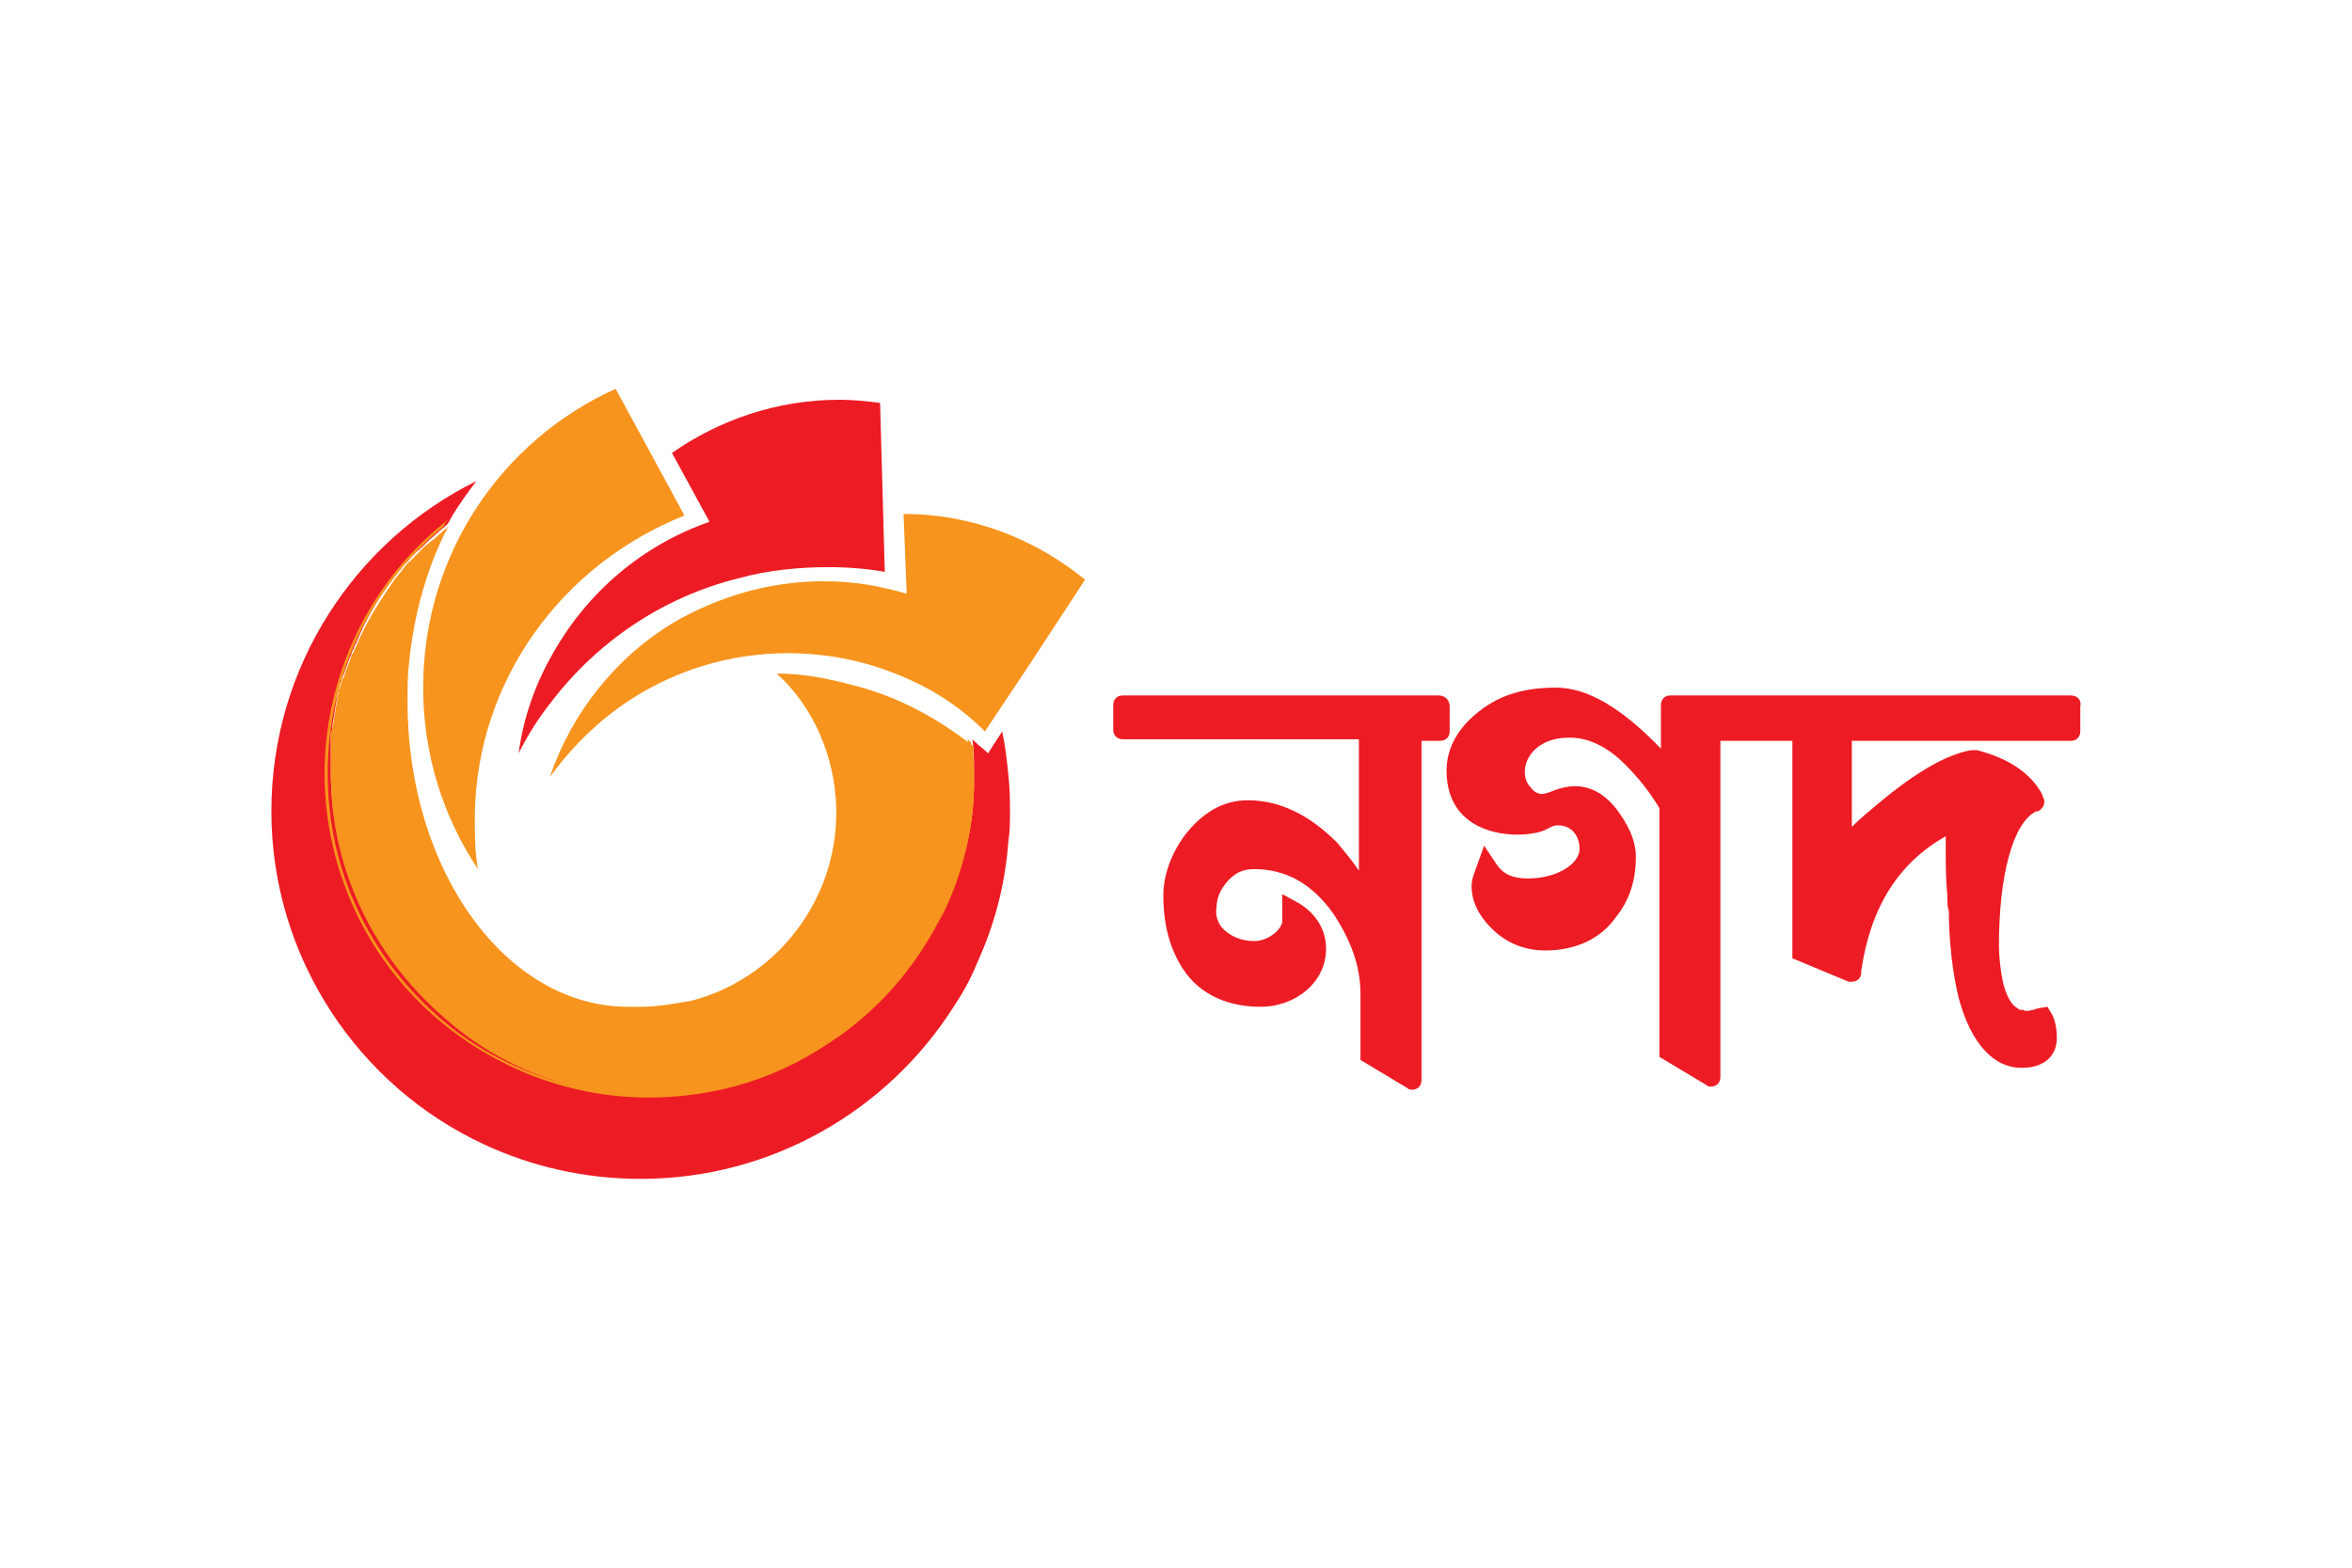
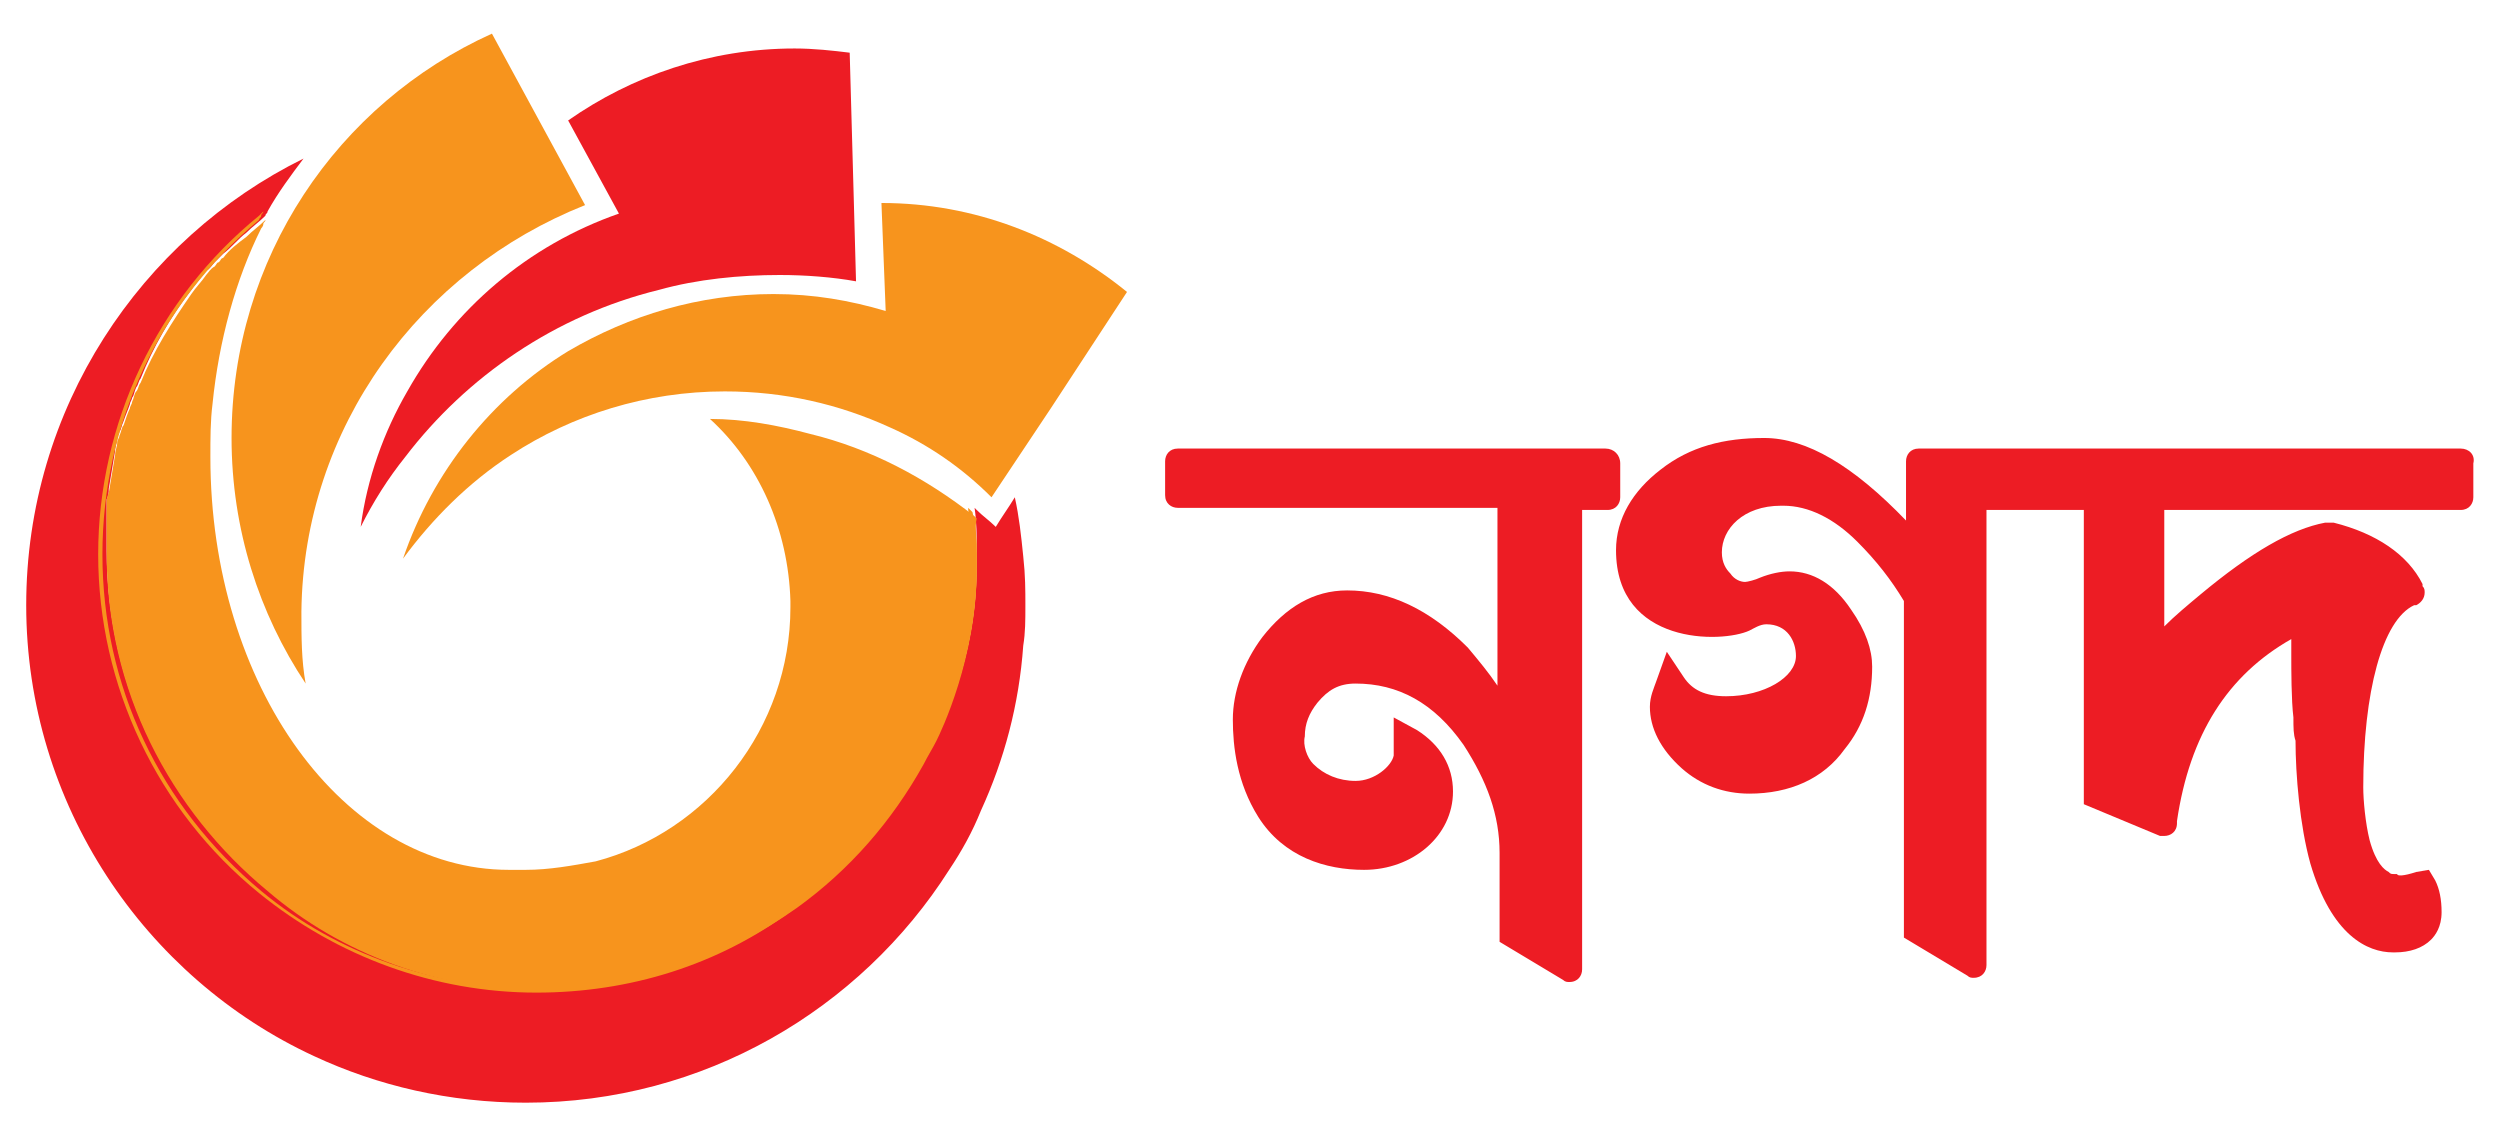
- <svg xmlns="http://www.w3.org/2000/svg" height="56" width="84" xml:space="preserve" y="0" x="0" id="Layer_1" version="1.1" viewBox="-45 -32.758 390 196.549">
-   <style id="style1431" type="text/css">.st0{fill:#eb2329}.st1{fill:#f89621}</style>
-   <style type="text/css" id="style1431-6">.st0{fill:#eb2329}.st1{fill:#f89621}</style>
-   <style type="text/css" id="style1384">.st0{fill:#ed1c24}.st1{fill:#f7941d}</style>
-   <g transform="translate(-1266.194 -110.295) scale(2.59472)" id="g1438">
-     <g id="g1406" transform="translate(481.988 41.407)">
-       <g id="g1390">
-         <path id="path1386" d="M80.6 20.7H60.4c-.4 0-.6.3-.6.6v1.6c0 .4.3.6.6.6h15.1v8.4c-.4-.6-.9-1.2-1.4-1.8-1.8-1.8-3.7-2.7-5.7-2.7-1.6 0-2.9.8-4 2.2-.9 1.2-1.4 2.6-1.4 3.9 0 1.3.2 3 1.2 4.6 1.2 1.9 3.2 2.5 5 2.5 2.3 0 4.2-1.6 4.2-3.7 0-1.2-.6-2.2-1.7-2.9l-1.1-.6v1.8c-.1.5-.9 1.2-1.8 1.2-.8 0-1.5-.3-2-.8-.3-.3-.5-.9-.4-1.3 0-.6.2-1.1.6-1.6.5-.6 1-.9 1.8-.9 2 0 3.7.9 5.1 2.9 1.1 1.7 1.7 3.3 1.7 5.1V44l3 1.8c.1.1.2.1.3.1.4 0 .6-.3.6-.6V23.6h1.2c.4 0 .6-.3.6-.6v-1.6c0-.4-.3-.7-.7-.7z" class="st0" fill="#ed1c24" />
-         <path id="path1388" d="M121 20.7H95.4c-.4 0-.6.3-.6.6v2.8c-2.5-2.6-4.7-3.9-6.7-3.9-1.9 0-3.5.4-4.9 1.5-1.3 1-2.1 2.3-2.1 3.8 0 4.5 5 4.4 6.3 3.8.2-.1.5-.3.8-.3 1 0 1.4.8 1.4 1.5 0 1-1.5 1.9-3.3 1.9-1 0-1.6-.3-2-.9l-.8-1.2-.5 1.4c-.1.3-.3.7-.3 1.2 0 1 .5 2 1.5 2.9.9.8 2 1.2 3.2 1.2 1.9 0 3.5-.7 4.5-2.1.9-1.1 1.3-2.4 1.3-3.9 0-.8-.3-1.7-1-2.7-.8-1.2-1.8-1.8-2.9-1.8-.4 0-.9.1-1.4.3-.2.1-.6.2-.7.2-.2 0-.5-.1-.7-.4-.2-.2-.4-.5-.4-1 0-1.1 1-2.2 2.8-2.2h.1c1.2 0 2.4.6 3.5 1.7.9.9 1.6 1.8 2.2 2.8v15.9l3 1.8c.1.1.2.1.3.1.4 0 .6-.3.6-.6V23.6h4.6v13.9l3.6 1.5h.2c.3 0 .6-.2.6-.6v-.1c.6-4.1 2.4-6.9 5.4-8.6v.8c0 .6 0 2.1.1 2.9 0 .5 0 .8.1 1.1 0 1.6.2 4 .7 5.8 1 3.4 2.7 4.2 3.9 4.2h.1c.7 0 1.3-.2 1.7-.6.2-.2.5-.6.5-1.3 0-.6-.1-1.1-.3-1.5l-.3-.5-.6.1c-.6.2-.9.2-.9.1h-.1c-.2 0-.2 0-.3-.1-.2-.1-.6-.4-.9-1.5-.2-.8-.3-1.9-.3-2.5 0-4.5.9-7.9 2.4-8.6h.1c.2-.1.4-.3.4-.6 0-.1 0-.2-.1-.3v-.1c-.7-1.4-2.2-2.4-4.2-2.9h-.4c-1.6.3-3.5 1.4-5.9 3.4-.6.5-1.2 1-1.7 1.5v-5.5h14c.4 0 .6-.3.6-.6v-1.6c.1-.4-.2-.7-.6-.7z" class="st0" fill="#ed1c24" />
-       </g>
-       <path id="path1392" d="M53.2 28.1c0 .7 0 1.3-.1 1.9-.2 2.8-.9 5.4-2 7.8-.4 1-.9 1.9-1.5 2.8-4.2 6.6-11.6 11-20 11-3.6 0-7-.8-10-2.2C11.6 45.7 6 37.5 6 28.1 6 18.8 11.4 10.8 19.1 7c-.6.8-1.2 1.6-1.7 2.5 0 .1-.1.1-.1.2-.3.3-.6.5-.9.8-.4.3-.7.7-1.1 1l-.2.2-.2.2c-.1.1-.2.3-.4.4-.2.3-.5.6-.7.9-1 1.3-1.8 2.7-2.4 4.2-.1.1-.1.3-.2.4-.1.2-.1.4-.2.5 0 .1-.1.2-.1.3-.1.3-.2.5-.3.8-.1.2-.1.4-.2.5 0 .1-.1.2-.1.3 0 .2-.1.4-.1.6l-.3 1.8c0 .2 0 .3-.1.5v2.4c0 6.4 2.9 12.2 7.6 15.9 3.6 2.9 8.1 4.7 13 4.7 4.5 0 8.6-1.4 12-3.9 2.5-1.8 4.5-4.1 6-6.8.2-.4.4-.7.6-1.1 1.2-2.5 1.9-5.2 1.9-8.1v-.7c0-.7 0-1.3-.1-2l.1.1c.3.3.6.5.9.8.3-.5.6-.9.9-1.4.2.9.3 1.8.4 2.8.1.9.1 1.6.1 2.3z" class="st0" fill="#ed1c24" />
-       <path id="path1394" d="M32.4 9.2L28 1.1c-7.3 3.3-12.3 10.6-12.3 19.1 0 4.3 1.3 8.3 3.5 11.6-.2-1.1-.2-2.2-.2-3.4.1-8.7 5.6-16.1 13.4-19.2z" class="st1" fill="#f7941d" />
-       <path id="path1396" d="M35.9 13.2c1.8-.5 3.8-.7 5.7-.7 1.2 0 2.5.1 3.6.3l-.1-3.6-.2-7.2c-.8-.1-1.7-.2-2.6-.2-4 0-7.7 1.3-10.7 3.4L34 9.6c-4.3 1.5-7.8 4.5-10 8.4-1.1 1.9-1.9 4.1-2.2 6.4.6-1.2 1.3-2.3 2.1-3.3 2.9-3.8 7.1-6.7 12-7.9z" class="st0" fill="#ed1c24" />
-       <path id="path1398" d="M46.4 9.1l.2 5.1c-1.7-.5-3.4-.8-5.3-.8-3.5 0-6.8 1-9.7 2.7-3.6 2.2-6.4 5.7-7.8 9.8 1.4-1.9 3.1-3.6 5.1-4.9 2.9-1.9 6.4-3 10.1-3 2.8 0 5.4.6 7.8 1.7 1.8.8 3.4 1.9 4.8 3.3l2.8-4.2 3.6-5.5c-3.2-2.6-7.2-4.2-11.6-4.2z" class="st1" fill="#f7941d" />
-       <path id="path1400" d="M50.9 25.7v.7c0 4.2-1.7 7.7-1.9 8.1-.2.4-.4.7-.6 1.1-1.5 2.7-3.5 5-6 6.8-3.4 2.4-7.5 3.9-12 3.9-4.9 0-9.5-1.7-13-4.7-4.6-3.8-7.6-9.5-7.6-15.9v-2.4c0-.2 0-.3.1-.5l.3-1.8c0-.2.1-.4.1-.6 0-.1.1-.2.1-.3.1-.2.1-.4.2-.5.1-.3.2-.6.3-.8 0-.1.1-.2.1-.3.1-.2.1-.4.2-.5.1-.1.1-.3.2-.4.6-1.5 1.5-2.9 2.4-4.2.2-.3.5-.6.7-.9.1-.1.2-.3.4-.4.1-.1.1-.2.2-.2.1-.1.1-.2.2-.2.3-.4.7-.7 1.1-1 .3-.3.6-.5.9-.8 0 .1-.1.1-.1.2s-.1.2-.1.2c-1.2 2.4-2 5.3-2.3 8.3-.1.8-.1 1.6-.1 2.5 0 10.8 6.3 19.5 14.1 19.5h.8c1.1 0 2.2-.2 3.3-.4 5.3-1.4 9.2-6.3 9.2-12v-.3c-.1-3.4-1.5-6.5-3.8-8.6 1.6 0 3.2.3 4.7.7 2.9.7 5.5 2.1 7.8 3.9l.1.1c-.1.4 0 1.1 0 1.7z" class="st1" fill="#f7941d" />
-       <g id="g1404">
-         <path id="path1402" d="M50.9 25.7v.7c0 4.4-2 8.2-2 8.2-.2.4-.4.7-.6 1.1-1.5 2.7-3.6 5-6.1 6.8-3.5 2.6-7.7 3.9-12.1 3.9-4.8 0-9.4-1.7-13.1-4.7-4.8-3.9-7.6-9.8-7.6-16 0-6.2 2.8-12.1 7.6-16l.2-.2c0 .1-.1.1-.1.2s-.1.1-.1.2c-4.7 3.9-7.4 9.6-7.4 15.8 0 6.2 2.7 11.9 7.5 15.9 3.6 3 8.3 4.6 13 4.6 4.3 0 8.5-1.3 12-3.9 2.5-1.8 4.5-4.1 6-6.8.2-.4.4-.7.5-1.1 0 0 2-3.7 2-8.1v-.7c0-.7 0-1.3-.1-2v-.1l.1.1.1.1c.2.8.2 1.4.2 2z" class="st1" fill="#f7941d" />
-       </g>
-     </g>
-   </g>
+ <svg xmlns="http://www.w3.org/2000/svg" width="66" height="30" viewBox="0 0 66 30" fill="none">
+   <path d="M42.383 11.842H31.094C30.87 11.842 30.759 12.01 30.759 12.178V13.072C30.759 13.295 30.926 13.407 31.094 13.407H39.533V18.102C39.309 17.766 39.03 17.431 38.75 17.096C37.745 16.09 36.683 15.587 35.565 15.587C34.671 15.587 33.944 16.034 33.329 16.816C32.827 17.487 32.547 18.269 32.547 18.996C32.547 19.722 32.659 20.672 33.218 21.566C33.888 22.628 35.006 22.964 36.012 22.964C37.297 22.964 38.359 22.069 38.359 20.896C38.359 20.225 38.024 19.666 37.409 19.275L36.794 18.94V19.946C36.739 20.225 36.291 20.616 35.788 20.616C35.341 20.616 34.95 20.449 34.671 20.169C34.503 20.002 34.391 19.666 34.447 19.443C34.447 19.107 34.559 18.828 34.782 18.549C35.062 18.213 35.341 18.046 35.788 18.046C36.906 18.046 37.856 18.549 38.639 19.666C39.253 20.616 39.589 21.511 39.589 22.517V24.864L41.265 25.87C41.321 25.925 41.377 25.925 41.433 25.925C41.657 25.925 41.768 25.758 41.768 25.59V13.463H42.439C42.662 13.463 42.774 13.295 42.774 13.128V12.233C42.774 12.01 42.607 11.842 42.383 11.842Z" fill="#ED1C24" />
+   <path d="M64.961 11.842H50.654C50.431 11.842 50.319 12.01 50.319 12.178V13.742C48.922 12.289 47.692 11.563 46.575 11.563C45.513 11.563 44.618 11.786 43.836 12.401C43.11 12.96 42.663 13.687 42.663 14.525C42.663 17.04 45.457 16.984 46.183 16.648C46.295 16.593 46.463 16.481 46.63 16.481C47.189 16.481 47.413 16.928 47.413 17.319C47.413 17.878 46.575 18.381 45.569 18.381C45.01 18.381 44.674 18.213 44.451 17.878L44.004 17.207L43.724 17.99C43.668 18.157 43.557 18.381 43.557 18.66C43.557 19.219 43.836 19.778 44.395 20.281C44.898 20.728 45.513 20.952 46.183 20.952C47.245 20.952 48.139 20.561 48.698 19.778C49.201 19.163 49.425 18.437 49.425 17.599C49.425 17.151 49.257 16.648 48.866 16.09C48.419 15.419 47.86 15.084 47.245 15.084C47.022 15.084 46.742 15.139 46.463 15.251C46.351 15.307 46.127 15.363 46.072 15.363C45.96 15.363 45.792 15.307 45.68 15.139C45.569 15.028 45.457 14.86 45.457 14.581C45.457 13.966 46.016 13.351 47.022 13.351H47.078C47.748 13.351 48.419 13.687 49.033 14.301C49.536 14.804 49.928 15.307 50.263 15.866V24.752L51.94 25.758C51.995 25.814 52.051 25.814 52.107 25.814C52.331 25.814 52.443 25.646 52.443 25.479V13.463H55.013V21.231L57.025 22.069H57.137C57.305 22.069 57.472 21.958 57.472 21.734V21.678C57.808 19.387 58.814 17.822 60.49 16.872V17.319C60.49 17.654 60.49 18.493 60.546 18.94C60.546 19.219 60.546 19.387 60.602 19.555C60.602 20.449 60.714 21.79 60.993 22.796C61.552 24.696 62.502 25.143 63.173 25.143H63.229C63.62 25.143 63.955 25.031 64.179 24.808C64.29 24.696 64.458 24.473 64.458 24.081C64.458 23.746 64.402 23.466 64.29 23.243L64.123 22.964L63.788 23.02C63.452 23.131 63.285 23.131 63.285 23.075H63.229C63.117 23.075 63.117 23.075 63.061 23.02C62.949 22.964 62.726 22.796 62.558 22.181C62.446 21.734 62.39 21.119 62.39 20.784C62.39 18.269 62.893 16.369 63.732 15.978H63.788C63.899 15.922 64.011 15.81 64.011 15.643C64.011 15.587 64.011 15.531 63.955 15.475V15.419C63.564 14.636 62.726 14.078 61.608 13.798H61.384C60.49 13.966 59.428 14.581 58.087 15.698C57.752 15.978 57.416 16.257 57.137 16.537V13.463H64.961C65.185 13.463 65.296 13.295 65.296 13.128V12.233C65.352 12.01 65.185 11.842 64.961 11.842Z" fill="#ED1C24" />
+   <path d="M27.07 15.978C27.07 16.369 27.07 16.704 27.014 17.04C26.903 18.605 26.511 20.058 25.897 21.399C25.673 21.958 25.394 22.461 25.058 22.964C22.711 26.652 18.576 29.111 13.881 29.111C11.869 29.111 9.969 28.664 8.292 27.882C3.822 25.814 0.692 21.231 0.692 15.978C0.692 10.78 3.71 6.309 8.013 4.186C7.678 4.633 7.342 5.08 7.063 5.583C7.063 5.639 7.007 5.639 7.007 5.695C6.839 5.862 6.672 5.974 6.504 6.142C6.281 6.309 6.113 6.533 5.889 6.701L5.778 6.812L5.666 6.924C5.61 6.98 5.554 7.092 5.442 7.148C5.33 7.315 5.163 7.483 5.051 7.651C4.492 8.377 4.045 9.16 3.71 9.998C3.654 10.054 3.654 10.166 3.598 10.222C3.542 10.333 3.542 10.445 3.486 10.501C3.486 10.557 3.43 10.613 3.43 10.669C3.374 10.836 3.319 10.948 3.263 11.116C3.207 11.227 3.207 11.339 3.151 11.395C3.151 11.451 3.095 11.507 3.095 11.563C3.095 11.675 3.039 11.786 3.039 11.898L2.871 12.904C2.871 13.016 2.871 13.072 2.816 13.184V14.525C2.816 18.102 4.436 21.343 7.063 23.411C9.075 25.031 11.59 26.037 14.328 26.037C16.843 26.037 19.134 25.255 21.035 23.858C22.432 22.852 23.549 21.566 24.388 20.058C24.5 19.834 24.611 19.666 24.723 19.443C25.394 18.046 25.785 16.537 25.785 14.916V14.525C25.785 14.133 25.785 13.798 25.729 13.407L25.785 13.463C25.953 13.631 26.12 13.742 26.288 13.91C26.456 13.631 26.623 13.407 26.791 13.128C26.903 13.631 26.958 14.133 27.014 14.692C27.07 15.195 27.07 15.587 27.07 15.978Z" fill="#ED1C24" />
+   <path d="M15.446 5.415L12.987 0.888C8.907 2.733 6.113 6.812 6.113 11.563C6.113 13.966 6.839 16.201 8.069 18.046C7.957 17.431 7.957 16.816 7.957 16.145C8.013 11.283 11.087 7.148 15.446 5.415Z" fill="#F7941D" />
+   <path d="M17.402 7.651C18.408 7.371 19.526 7.26 20.587 7.26C21.258 7.26 21.985 7.315 22.599 7.427L22.544 5.415L22.432 1.391C21.985 1.336 21.482 1.28 20.979 1.28C18.743 1.28 16.675 2.006 14.999 3.18L16.34 5.639C13.937 6.477 11.981 8.154 10.752 10.333C10.137 11.395 9.69 12.625 9.522 13.91C9.857 13.239 10.248 12.625 10.696 12.066C12.316 9.942 14.664 8.321 17.402 7.651Z" fill="#ED1C24" />
+   <path d="M23.27 5.359L23.382 8.21C22.432 7.93 21.482 7.763 20.42 7.763C18.464 7.763 16.619 8.321 14.999 9.271C12.987 10.501 11.422 12.457 10.64 14.748C11.422 13.687 12.372 12.736 13.49 12.01C15.111 10.948 17.067 10.333 19.134 10.333C20.699 10.333 22.152 10.669 23.494 11.283C24.499 11.73 25.394 12.345 26.176 13.128L27.741 10.78L29.753 7.707C27.964 6.254 25.729 5.359 23.27 5.359Z" fill="#F7941D" />
+   <path d="M25.785 14.636V15.028C25.785 17.375 24.835 19.331 24.723 19.555C24.611 19.778 24.499 19.946 24.388 20.169C23.549 21.678 22.432 22.964 21.035 23.97C19.134 25.311 16.843 26.149 14.328 26.149C11.59 26.149 9.019 25.199 7.063 23.522C4.492 21.399 2.816 18.213 2.816 14.636V13.295C2.816 13.184 2.816 13.128 2.871 13.016L3.039 12.01C3.039 11.898 3.095 11.786 3.095 11.675C3.095 11.619 3.151 11.563 3.151 11.507C3.207 11.395 3.207 11.283 3.263 11.227C3.319 11.06 3.374 10.892 3.43 10.78C3.43 10.725 3.486 10.669 3.486 10.613C3.542 10.501 3.542 10.389 3.598 10.333C3.654 10.277 3.654 10.166 3.71 10.11C4.045 9.271 4.548 8.489 5.051 7.763C5.163 7.595 5.33 7.427 5.442 7.26C5.498 7.204 5.554 7.092 5.666 7.036C5.722 6.98 5.722 6.924 5.778 6.924C5.833 6.868 5.833 6.812 5.889 6.812C6.057 6.589 6.28 6.421 6.504 6.254C6.672 6.086 6.839 5.974 7.007 5.806C7.007 5.862 6.951 5.862 6.951 5.918C6.951 5.974 6.895 6.03 6.895 6.03C6.225 7.371 5.778 8.992 5.61 10.669C5.554 11.116 5.554 11.563 5.554 12.066C5.554 18.102 9.075 22.964 13.434 22.964H13.881C14.496 22.964 15.111 22.852 15.725 22.74C18.687 21.958 20.867 19.219 20.867 16.034V15.866C20.811 13.966 20.029 12.233 18.743 11.06C19.637 11.06 20.532 11.227 21.37 11.451C22.991 11.842 24.444 12.625 25.729 13.631L25.785 13.687C25.729 13.91 25.785 14.301 25.785 14.636Z" fill="#F7941D" />
+   <path d="M25.785 14.636V15.028C25.785 17.487 24.667 19.61 24.667 19.61C24.555 19.834 24.444 20.002 24.332 20.225C23.494 21.734 22.32 23.02 20.923 24.025C18.967 25.479 16.619 26.205 14.161 26.205C11.478 26.205 8.907 25.255 6.839 23.578C4.157 21.399 2.592 18.102 2.592 14.636C2.592 11.172 4.157 7.874 6.839 5.695L6.951 5.583C6.951 5.639 6.895 5.639 6.895 5.695C6.895 5.751 6.839 5.751 6.839 5.806C4.213 7.986 2.704 11.172 2.704 14.636C2.704 18.102 4.213 21.287 6.895 23.522C8.907 25.199 11.534 26.093 14.161 26.093C16.564 26.093 18.911 25.367 20.867 23.914C22.264 22.908 23.382 21.622 24.22 20.113C24.332 19.89 24.444 19.722 24.5 19.499C24.5 19.499 25.617 17.431 25.617 14.972V14.581C25.617 14.189 25.617 13.854 25.561 13.463V13.407L25.617 13.463L25.673 13.519C25.785 13.966 25.785 14.301 25.785 14.636Z" fill="#F7941D" />
</svg>
